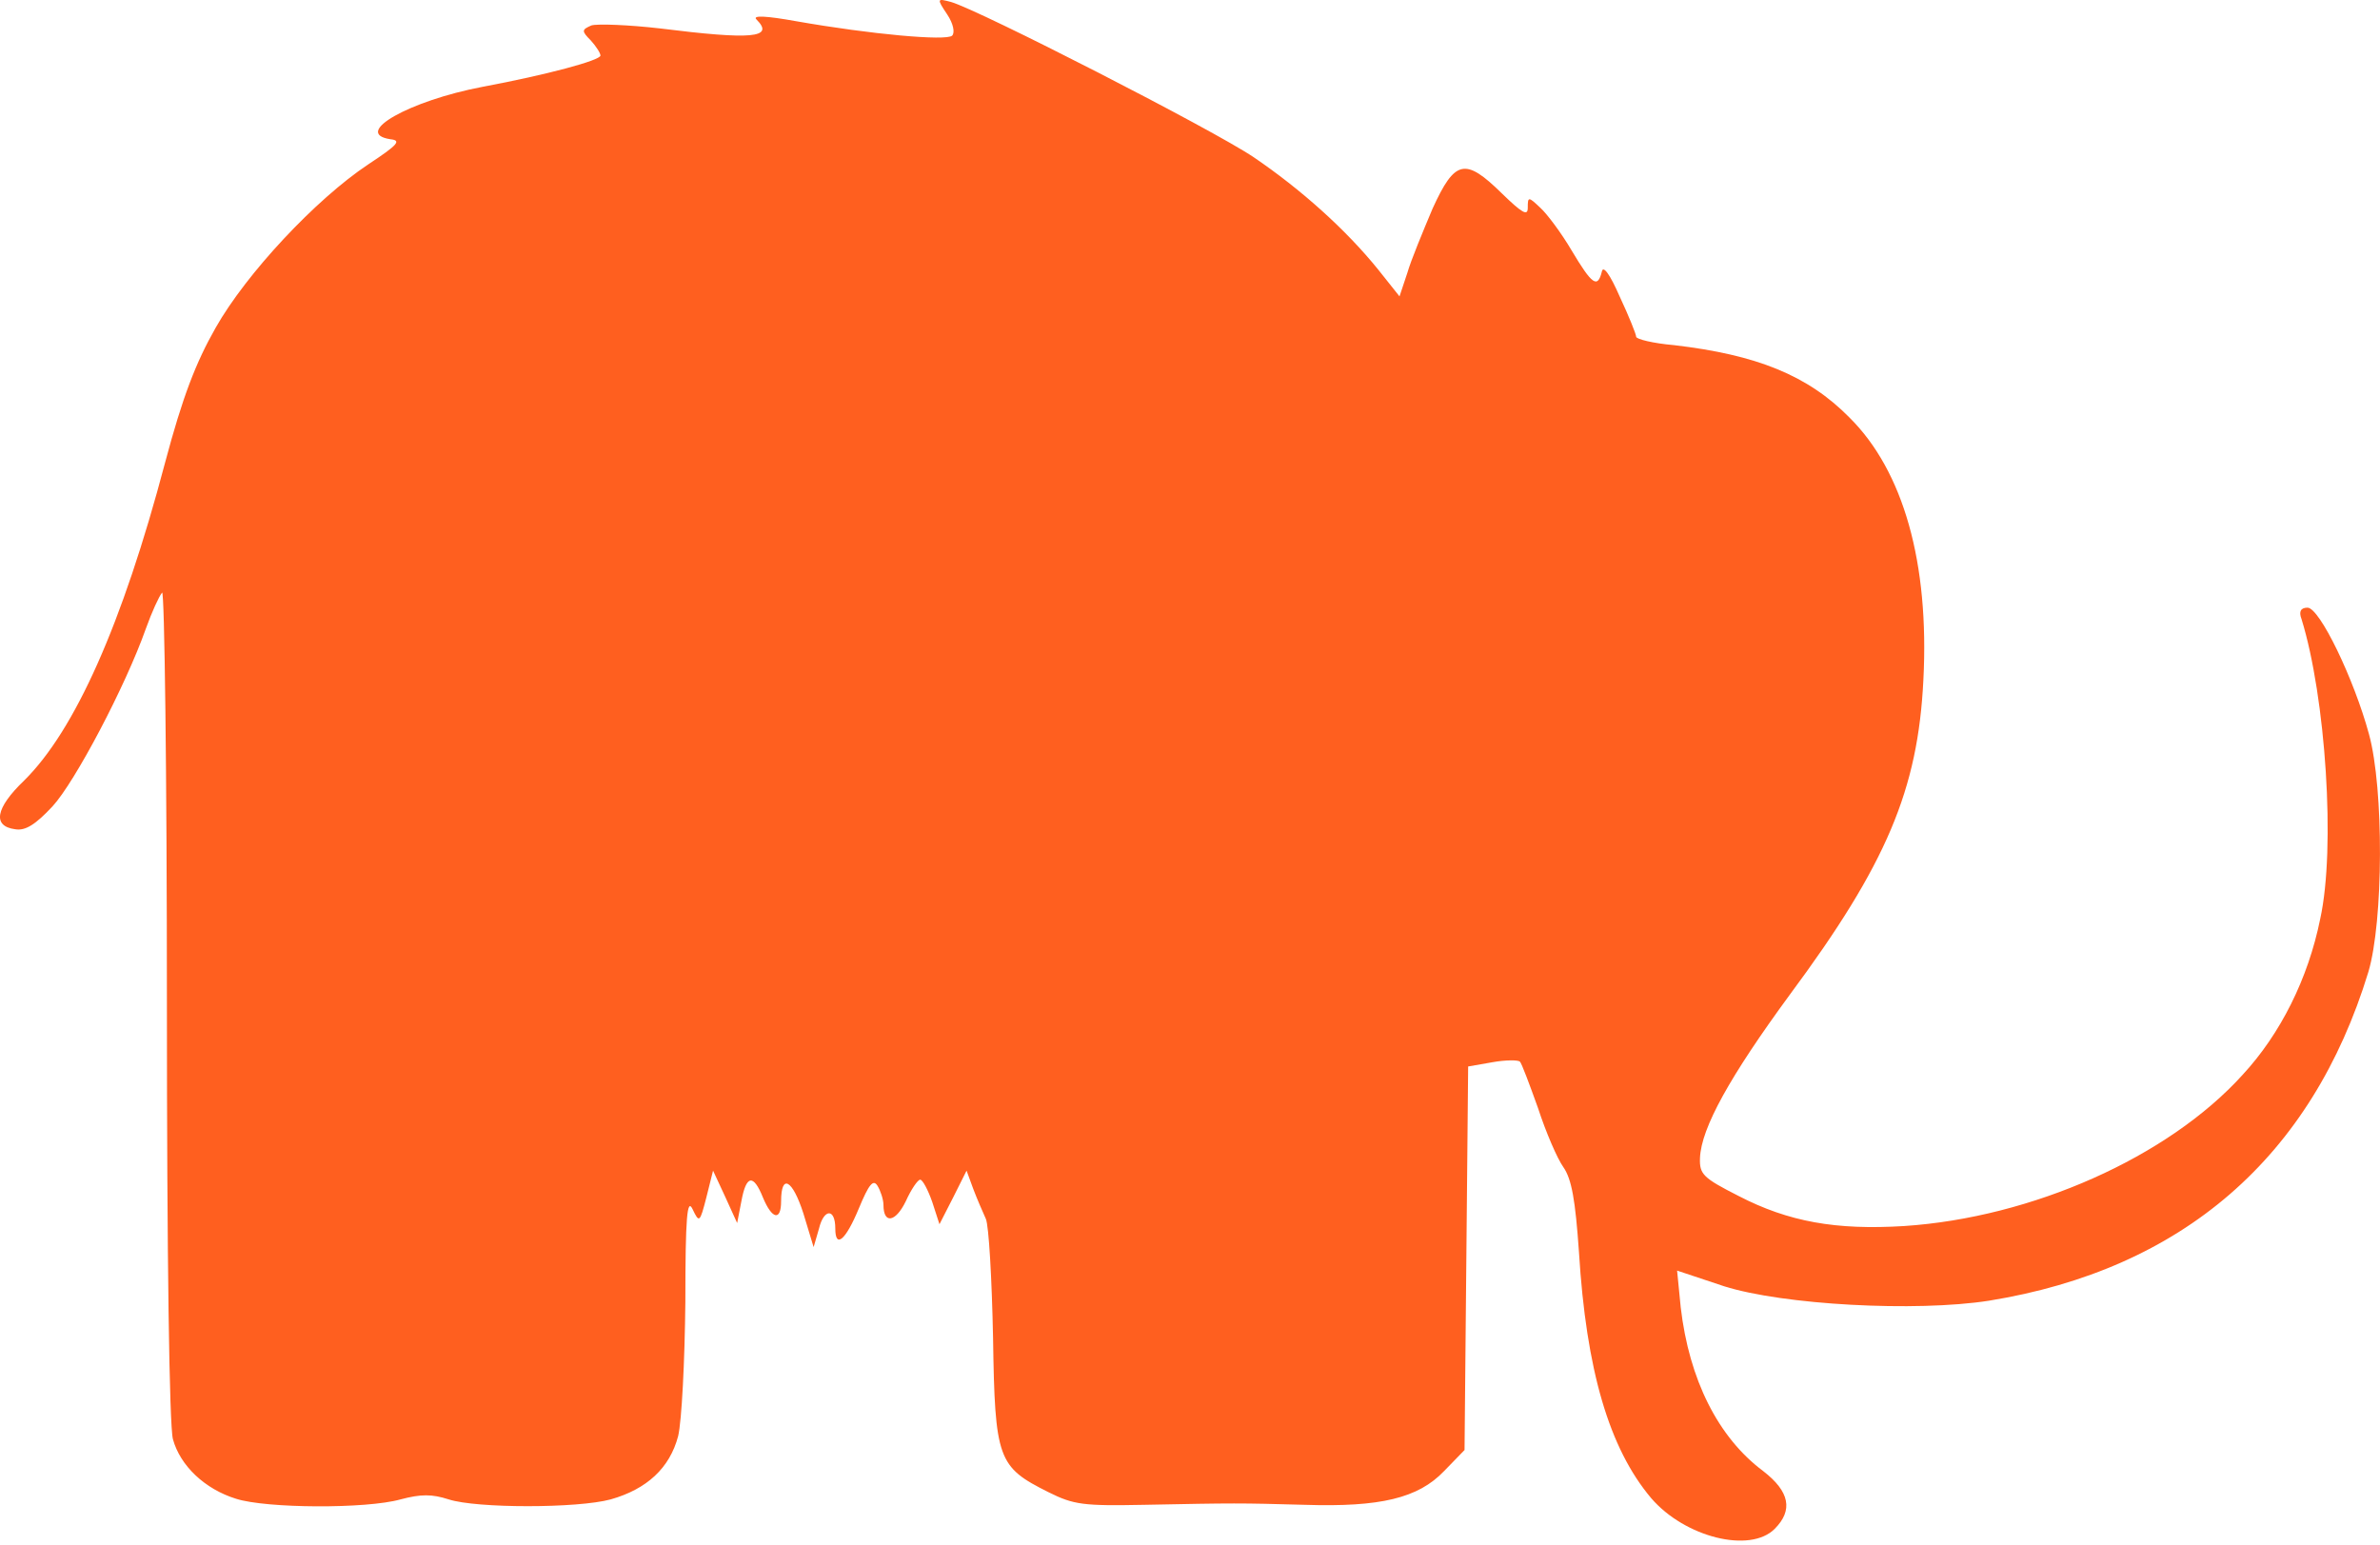
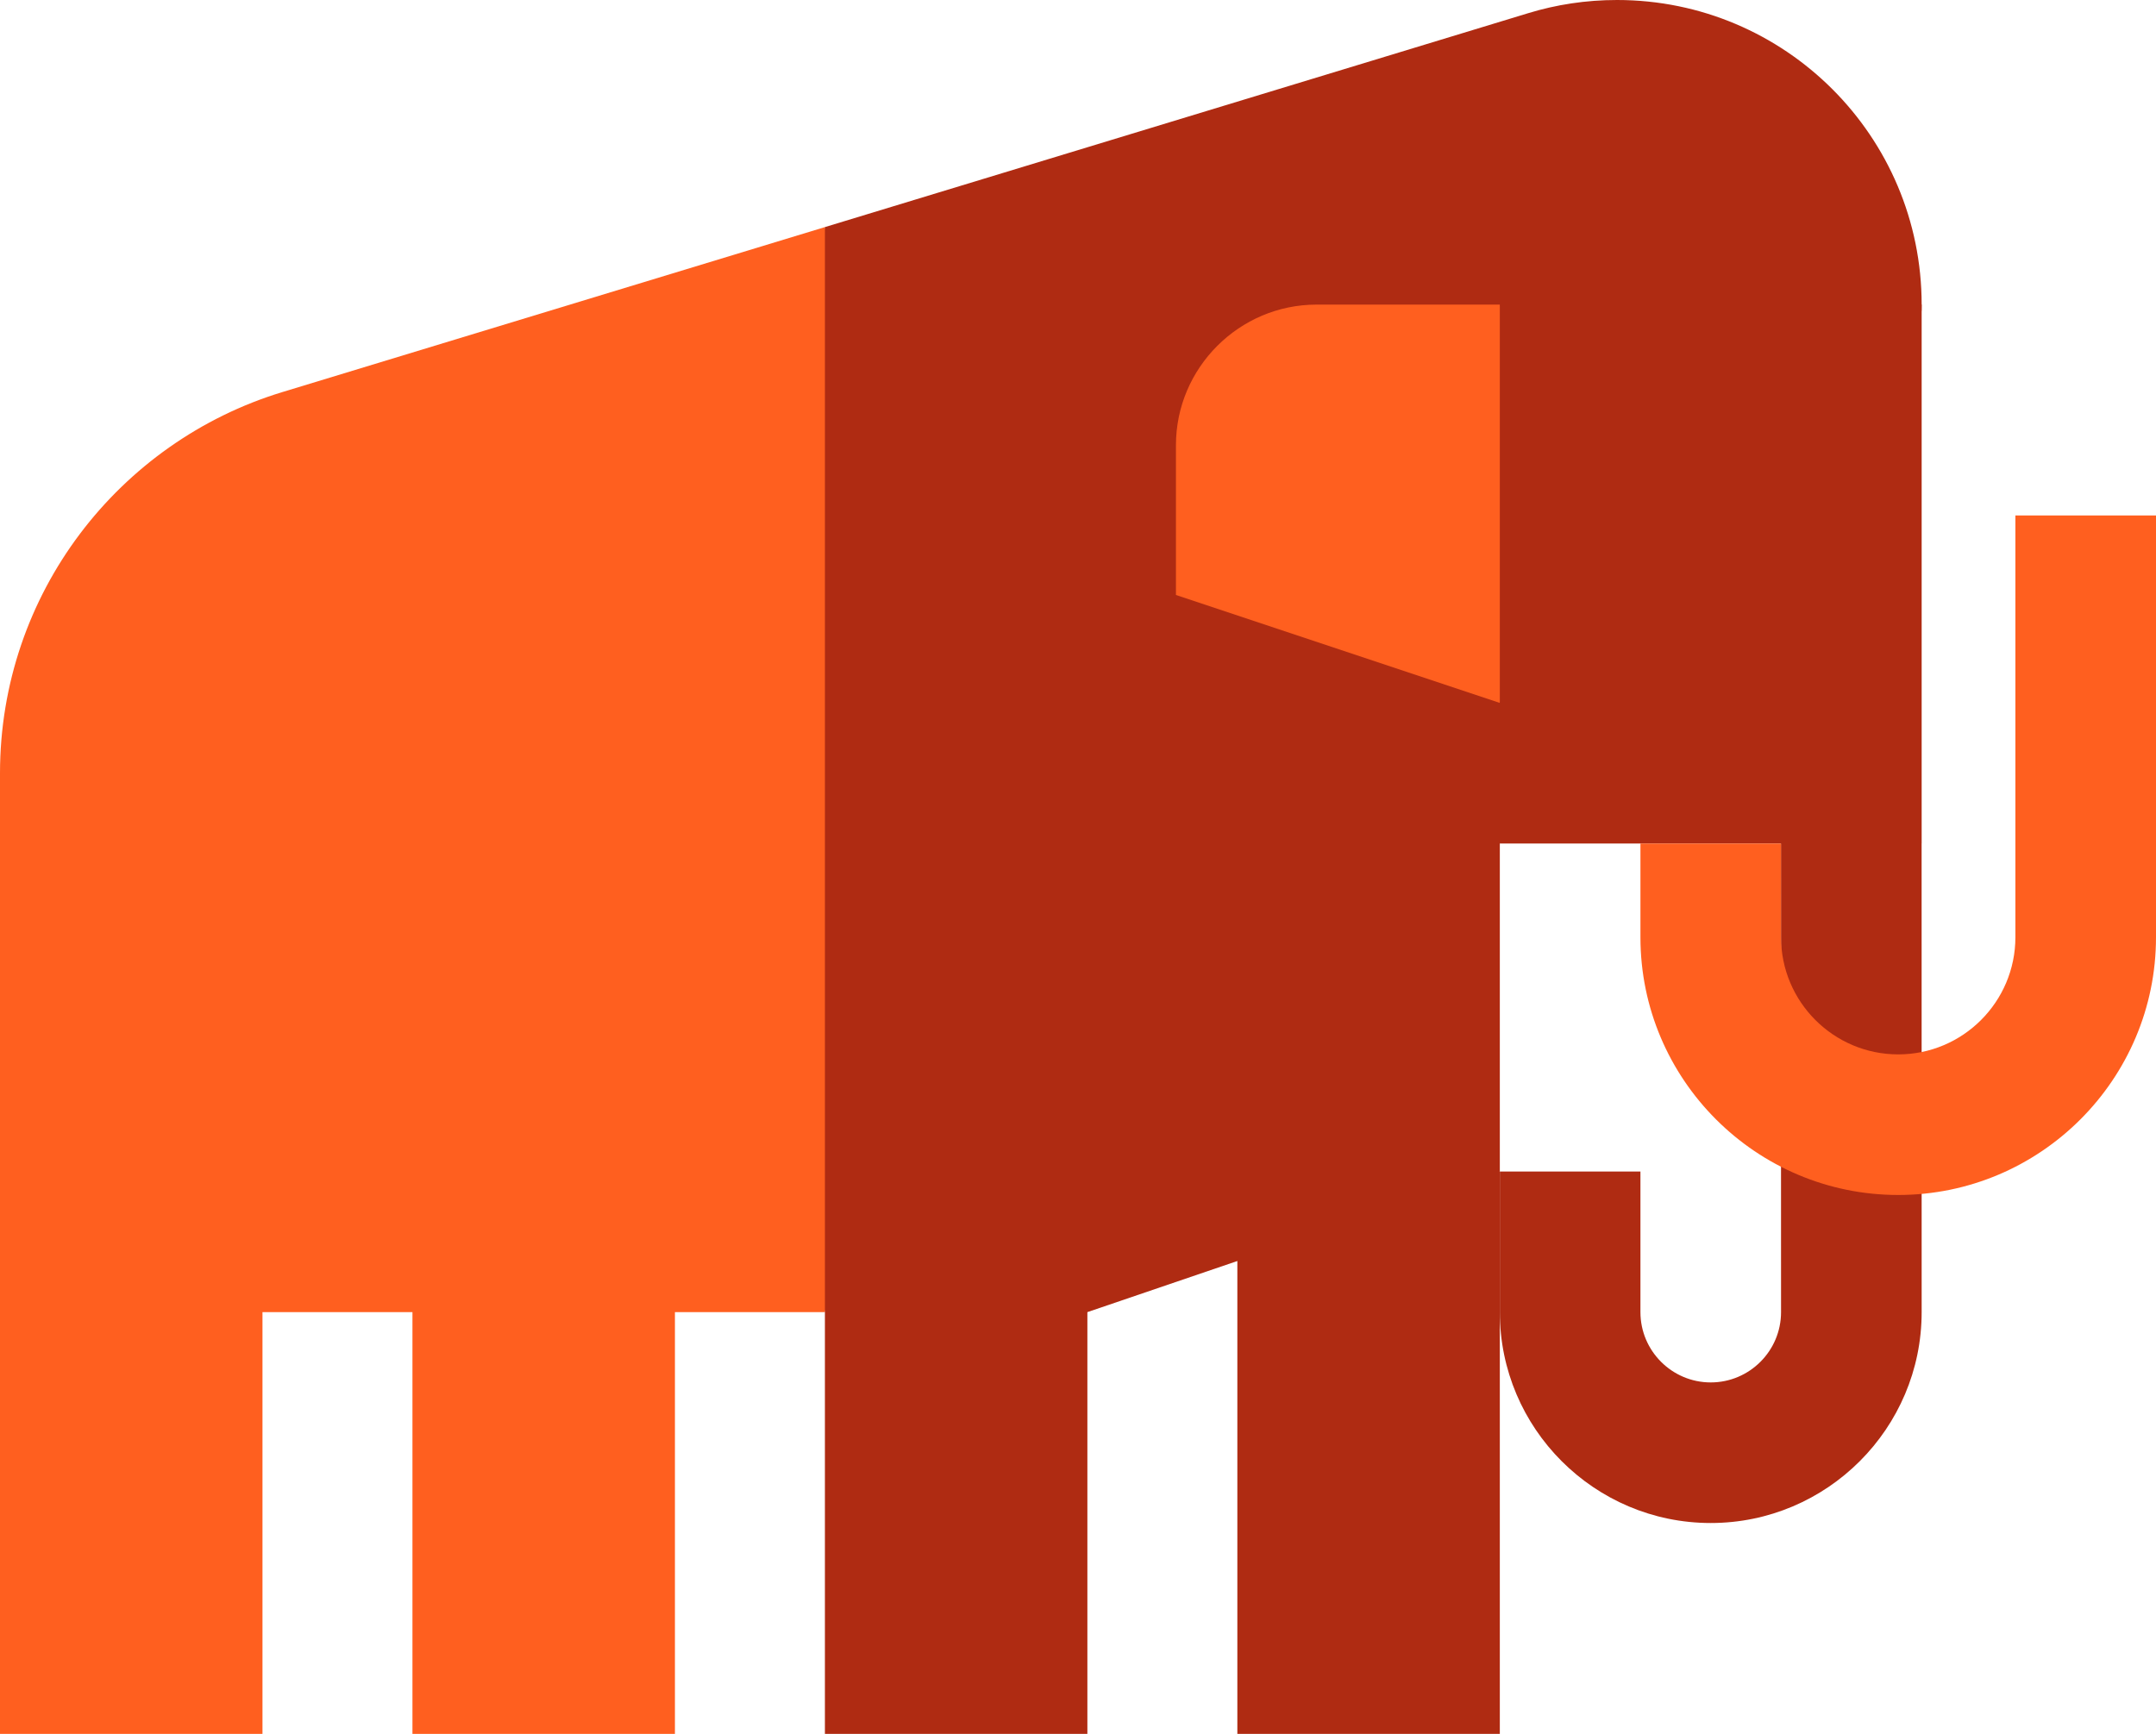
- <svg xmlns="http://www.w3.org/2000/svg" width="527" height="342" viewBox="0 0 527 342" fill="none">
-   <path d="M209.758 3.23C211.091 5.23 211.491 7.23 210.825 7.897C209.491 9.097 192.958 7.63 176.291 4.697C169.625 3.497 166.558 3.364 167.491 4.297C171.625 8.43 166.425 8.83 146.158 6.297C139.225 5.497 132.291 5.23 130.958 5.63C128.825 6.564 128.691 6.83 130.825 8.964C132.025 10.297 132.958 11.764 132.958 12.297C132.958 13.364 121.091 16.564 106.825 19.23C90.692 22.297 77.891 29.497 86.425 30.831C88.958 31.097 88.158 32.031 81.492 36.431C69.891 44.164 54.558 60.564 47.758 72.564C43.358 80.297 40.425 87.897 36.558 102.43C27.091 138.297 16.558 161.764 5.358 172.83C-1.042 178.964 -1.709 182.964 3.358 183.63C5.625 184.03 7.891 182.564 11.625 178.564C16.558 173.23 27.758 152.03 32.291 139.23C33.625 135.497 35.225 132.03 35.892 131.23C36.425 130.564 36.958 171.364 36.958 221.897C36.958 278.43 37.492 315.764 38.291 318.697C39.892 324.564 45.358 329.764 52.291 331.897C58.958 334.03 81.091 334.164 88.692 332.03C93.225 330.83 95.625 330.83 99.358 332.03C105.491 334.03 127.891 334.03 135.225 332.03C143.225 329.764 148.291 325.097 150.158 318.03C150.958 314.697 151.625 301.364 151.758 288.297C151.758 269.364 152.158 265.23 153.358 267.764C154.825 270.83 154.958 270.83 156.425 265.097L157.891 259.23L160.558 264.964L163.225 270.83L164.158 266.03C165.225 260.164 166.825 259.897 168.958 265.23C170.958 270.03 172.958 270.43 172.958 266.03C172.958 259.764 175.491 261.23 177.891 268.697L180.158 276.164L181.358 272.03C182.425 267.63 184.958 267.497 184.958 272.03C184.958 276.564 187.225 274.697 190.158 267.63C192.425 262.164 193.358 261.097 194.291 262.564C194.958 263.63 195.625 265.63 195.625 266.83C195.625 271.097 198.291 270.697 200.558 266.03C201.758 263.364 203.225 261.23 203.758 261.23C204.291 261.23 205.491 263.497 206.425 266.164L208.025 271.097L211.091 265.097L214.025 259.23L215.491 263.23C216.291 265.364 217.625 268.43 218.291 269.897C218.958 271.364 219.625 283.23 219.891 296.164C220.291 323.23 220.958 324.83 232.158 330.43C237.758 333.23 239.891 333.497 253.358 333.23C273.491 332.83 274.425 332.83 288.958 333.23C305.625 333.764 314.025 331.764 319.758 325.764L324.291 321.097L324.691 278.564L325.091 236.164L330.425 235.23C333.358 234.697 336.158 234.697 336.558 235.097C336.958 235.497 338.691 240.164 340.558 245.364C342.291 250.697 344.825 256.564 346.158 258.43C348.025 261.097 348.825 265.764 349.625 277.23C351.225 303.364 356.291 320.697 365.625 331.764C373.091 340.43 387.491 344.03 392.958 338.564C397.091 334.43 396.291 330.297 390.425 325.764C380.425 318.297 374.025 305.497 372.158 289.497L371.358 281.364L381.758 284.83C394.825 288.964 424.158 290.564 440.425 288.03C483.225 281.097 511.891 256.297 524.425 215.23C527.758 204.03 527.891 174.697 524.558 162.564C521.225 150.297 513.625 134.564 510.958 134.564C509.491 134.564 508.958 135.364 509.625 137.097C514.958 154.297 517.225 187.764 513.758 203.497C511.091 216.697 504.958 228.964 496.558 238.03C480.025 256.297 449.891 269.63 421.625 271.497C406.558 272.43 396.025 270.564 384.958 264.83C377.091 260.83 376.291 260.03 376.425 256.43C376.691 249.764 383.091 238.297 396.291 220.297C417.758 191.364 424.691 174.83 425.891 150.564C427.225 124.697 421.491 104.297 409.491 92.43C400.291 83.097 388.958 78.564 370.691 76.43C366.025 76.031 362.291 75.097 362.291 74.564C362.291 74.031 360.691 70.031 358.691 65.764C356.425 60.564 354.958 58.697 354.691 60.164C353.758 63.897 352.558 63.097 348.025 55.497C345.758 51.63 342.558 47.364 341.091 46.031C338.425 43.497 338.291 43.497 338.291 46.031C338.291 47.897 337.091 47.23 332.558 42.831C324.425 34.831 322.158 35.364 317.225 46.164C315.091 51.23 312.425 57.63 311.625 60.431L309.891 65.63L305.225 59.764C298.025 50.831 288.025 41.897 277.625 34.831C268.558 28.697 216.691 2.164 210.558 0.43C207.491 -0.37 207.358 -0.37 209.758 3.23Z" fill="#FF5F1F" />
+ <svg xmlns="http://www.w3.org/2000/svg" width="460" height="370" viewBox="0 0 460 370" fill="none">
+   <path d="M320 370H264V237.5L320 250V370Z" fill="#AF2B12" />
+   <path d="M144 260H88V370H144V260Z" fill="#FF5F1F" />
+   <path d="M176 48.46L60.23 83.67C25.37 94.28 0 126.67 0 165V252.5C0 268.403 0 280 0 280V370H56V280H176L196 164.23L176 48.46Z" fill="#FF5F1F" />
+   <path d="M409.98 66.33C409.98 65.89 410 65.45 410 65C410 29.1 380.9 0 345 0C338.41 0 332.05 0.98 326.06 2.81L176 48.46V370H232V280L320 250V180L409.98 66.33Z" fill="#AF2B12" />
+   <path d="M280.898 65C264.398 65 250.898 78.5 250.898 95V126.96L320 150L340 107.5L320 65H280.898Z" fill="#FF5F1F" />
+   <path d="M410 65H320V180H379.98L380 280C380 288.27 373.27 295 365 295C356.73 295 350 288.27 350 280V250H320V280C320 304.81 340.19 325 365 325C389.81 325 410 304.81 410 280L409.99 180H410V65Z" fill="#AF2B12" />
+   <path d="M405 255C374.673 255 350 230.327 350 200V180H380V200C380 213.785 391.215 225 405 225C418.785 225 430 213.785 430 200V110H460V200C460 230.327 435.327 255 405 255Z" fill="#FF5F1F" />
</svg>
